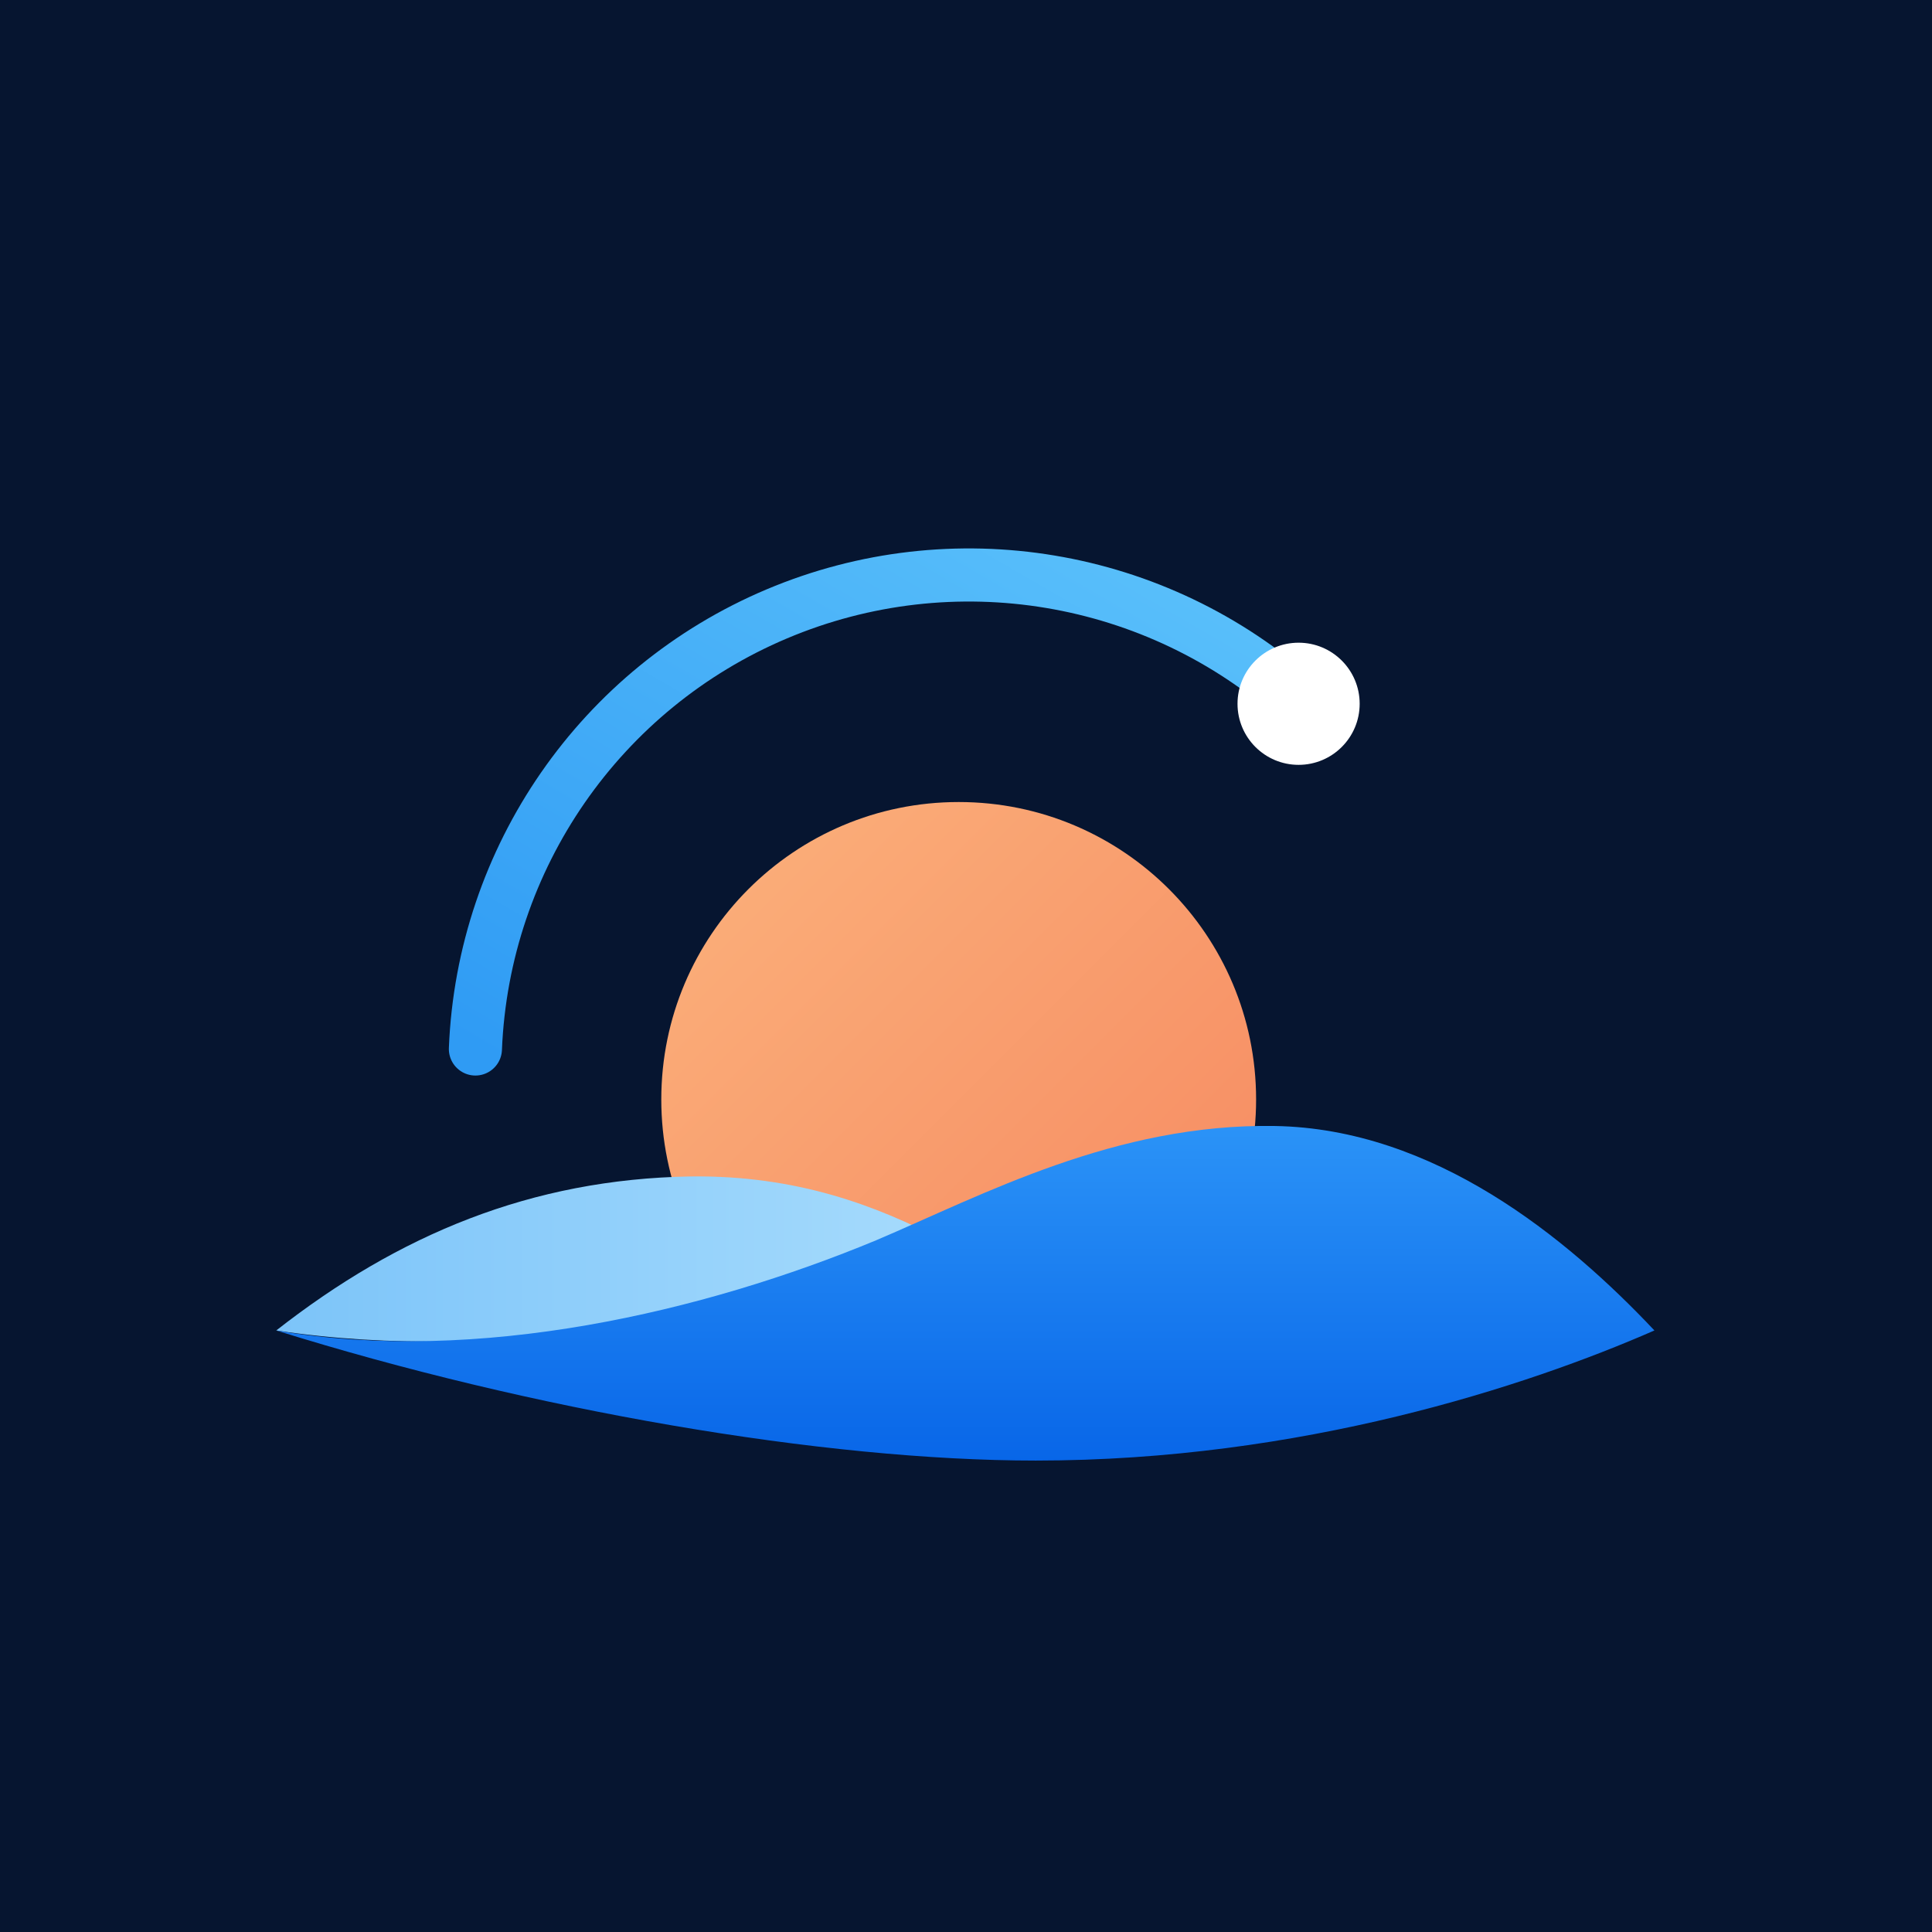
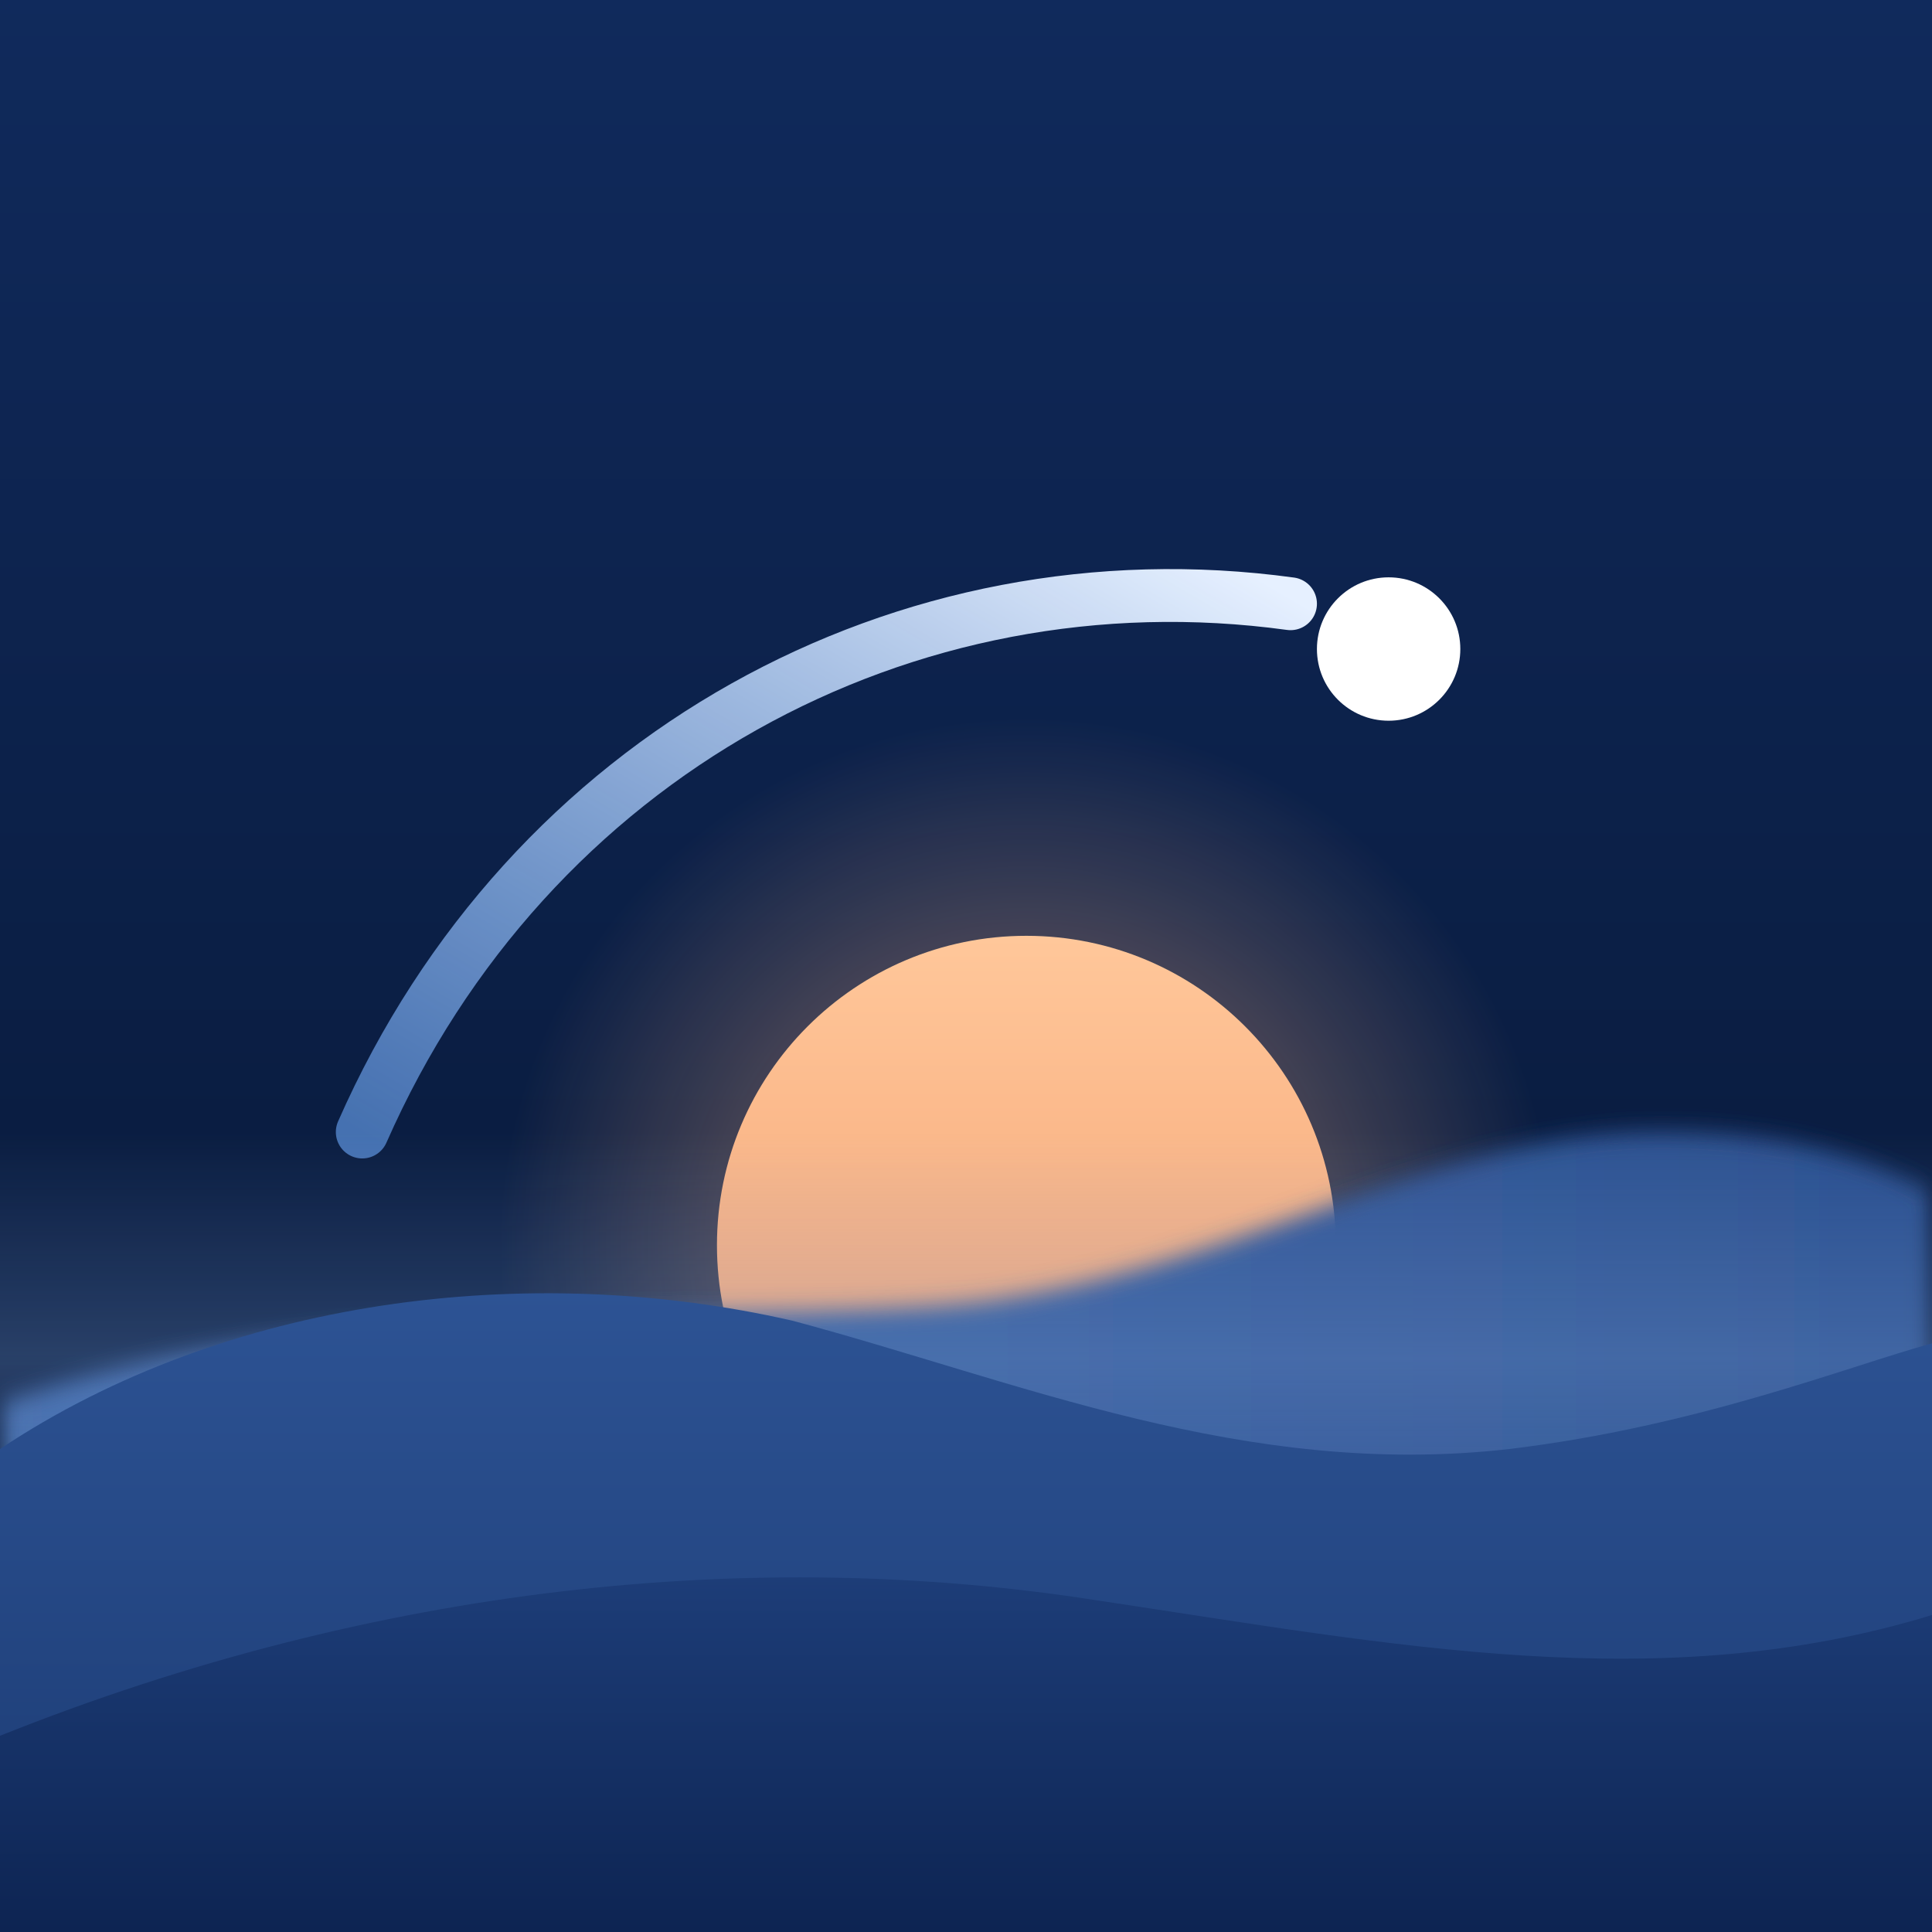
- <svg xmlns="http://www.w3.org/2000/svg" viewBox="-100.064 -100.064 1455.128 1455.128" width="1024" height="1024">
+ <svg xmlns="http://www.w3.org/2000/svg" viewBox="0 0 512 512" width="512" height="512">
  <defs>
-     <linearGradient id="sun" x1="0" y1="0" x2="1" y2="1">
-       <stop offset="0" stop-color="#fbb27c" />
-       <stop offset="1" stop-color="#f6875f" />
+     <clipPath id="wn-c">
+       <rect width="512" height="512" rx="0" />
+     </clipPath>
+     <linearGradient id="wn-bg" x1="0" y1="0" x2="0" y2="1">
+       <stop offset="0" stop-color="#102a5c" />
+       <stop offset="1" stop-color="#06142f" />
    </linearGradient>
-     <linearGradient id="arc" x1="0" y1="1" x2="1" y2="0">
-       <stop offset="0" stop-color="#2f9bf4" />
-       <stop offset="1" stop-color="#5cc2fb" />
+     <linearGradient id="wn-ar" x1="0" y1="1" x2="1" y2="0">
+       <stop offset="0" stop-color="#5f95e0" stop-opacity=".7" />
+       <stop offset="1" stop-color="#e6f0ff" />
    </linearGradient>
-     <linearGradient id="front" x1="0" y1="0" x2="0" y2="1">
-       <stop offset="0" stop-color="#2b93f7" />
-       <stop offset="1" stop-color="#0866e8" />
+     <linearGradient id="wn-su" x1="0" y1="0" x2="0" y2="1">
+       <stop offset="0" stop-color="#ffc79a" />
+       <stop offset="1" stop-color="#f39a6a" />
    </linearGradient>
-     <linearGradient id="back" x1="0" y1="0" x2="1" y2="0">
-       <stop offset="0" stop-color="#7cc4f9" />
-       <stop offset="1" stop-color="#a6dbfc" />
+     <radialGradient id="wn-gl">
+       <stop offset="0" stop-color="#ffb88a" stop-opacity=".55" />
+       <stop offset="1" stop-color="#ffb88a" stop-opacity="0" />
+     </radialGradient>
+     <linearGradient id="wn-h1" x1="0" y1="0" x2="1" y2="0">
+       <stop offset="0" stop-color="#3f67a8" />
+       <stop offset="1" stop-color="#2b4f8e" />
    </linearGradient>
+     <linearGradient id="wn-h2" x1="0" y1="0" x2="0" y2="1">
+       <stop offset="0" stop-color="#2d5394" />
+       <stop offset="1" stop-color="#1b3a72" />
+     </linearGradient>
+     <linearGradient id="wn-h3" x1="0" y1="0" x2="0" y2="1">
+       <stop offset="0" stop-color="#1d3d78" />
+       <stop offset="1" stop-color="#0d2452" />
+     </linearGradient>
+     <linearGradient id="wn-ms" x1="0" y1="0" x2="0" y2="1">
+       <stop offset="0" stop-color="#7aa0d8" stop-opacity="0" />
+       <stop offset=".5" stop-color="#7aa0d8" stop-opacity=".28" />
+       <stop offset="1" stop-color="#7aa0d8" stop-opacity="0" />
+     </linearGradient>
+     <filter id="wn-bl" x="-10%" y="-10%" width="120%" height="120%">
+       <feGaussianBlur stdDeviation="3" />
+     </filter>
  </defs>
-   <rect x="-100.064" y="-100.064" width="1455.128" height="1455.128" fill="#061530" />
-   <path d="M258 690 A372 372 0 0 1 878 428" fill="none" stroke="url(#arc)" stroke-width="40" stroke-linecap="round" />
-   <circle cx="878" cy="430" r="46" fill="#ffffff" />
-   <circle cx="622" cy="728" r="224" fill="url(#sun)" />
-   <path d="M108 902 C 200 830, 300 788, 420 786 C 500 785, 560 808, 610 834 C 470 890, 280 928, 108 902 Z" fill="url(#back)" />
-   <path d="M108 902 C 300 962, 520 1000, 680 1000 C 880 1000, 1050 944, 1146 902 C 1080 832, 980 750, 860 748 C 740 746, 640 800, 560 834 C 430 888, 260 928, 108 902 Z" fill="url(#front)" />
+   <g clip-path="url(#wn-c)">
+     <rect width="512" height="512" fill="url(#wn-bg)" />
+     <path d="M96 300 C 140 200, 240 146, 342 160" fill="none" stroke="url(#wn-ar)" stroke-width="14" stroke-linecap="round" />
+     <circle cx="368" cy="172" r="19" fill="#ffffff" />
+     <circle cx="272" cy="330" r="140" fill="url(#wn-gl)" />
+     <circle cx="272" cy="330" r="82" fill="url(#wn-su)" />
+     <path d="M0 372 C 90 340, 200 352, 260 345 C 330 336, 380 300, 440 300 C 480 300, 500 310, 512 316 L 512 512 L 0 512 Z" fill="url(#wn-h1)" filter="url(#wn-bl)" />
+     <rect x="0" y="300" width="512" height="120" fill="url(#wn-ms)" />
+     <path d="M0 384 C 60 344, 140 334, 210 350 C 270 366, 330 392, 400 384 C 450 378, 490 362, 512 356 L 512 512 L 0 512 Z" fill="url(#wn-h2)" />
+     <path d="M0 460 C 100 420, 200 410, 290 424 C 370 436, 440 450, 512 428 L 512 512 L 0 512 Z" fill="url(#wn-h3)" />
+   </g>
</svg>
